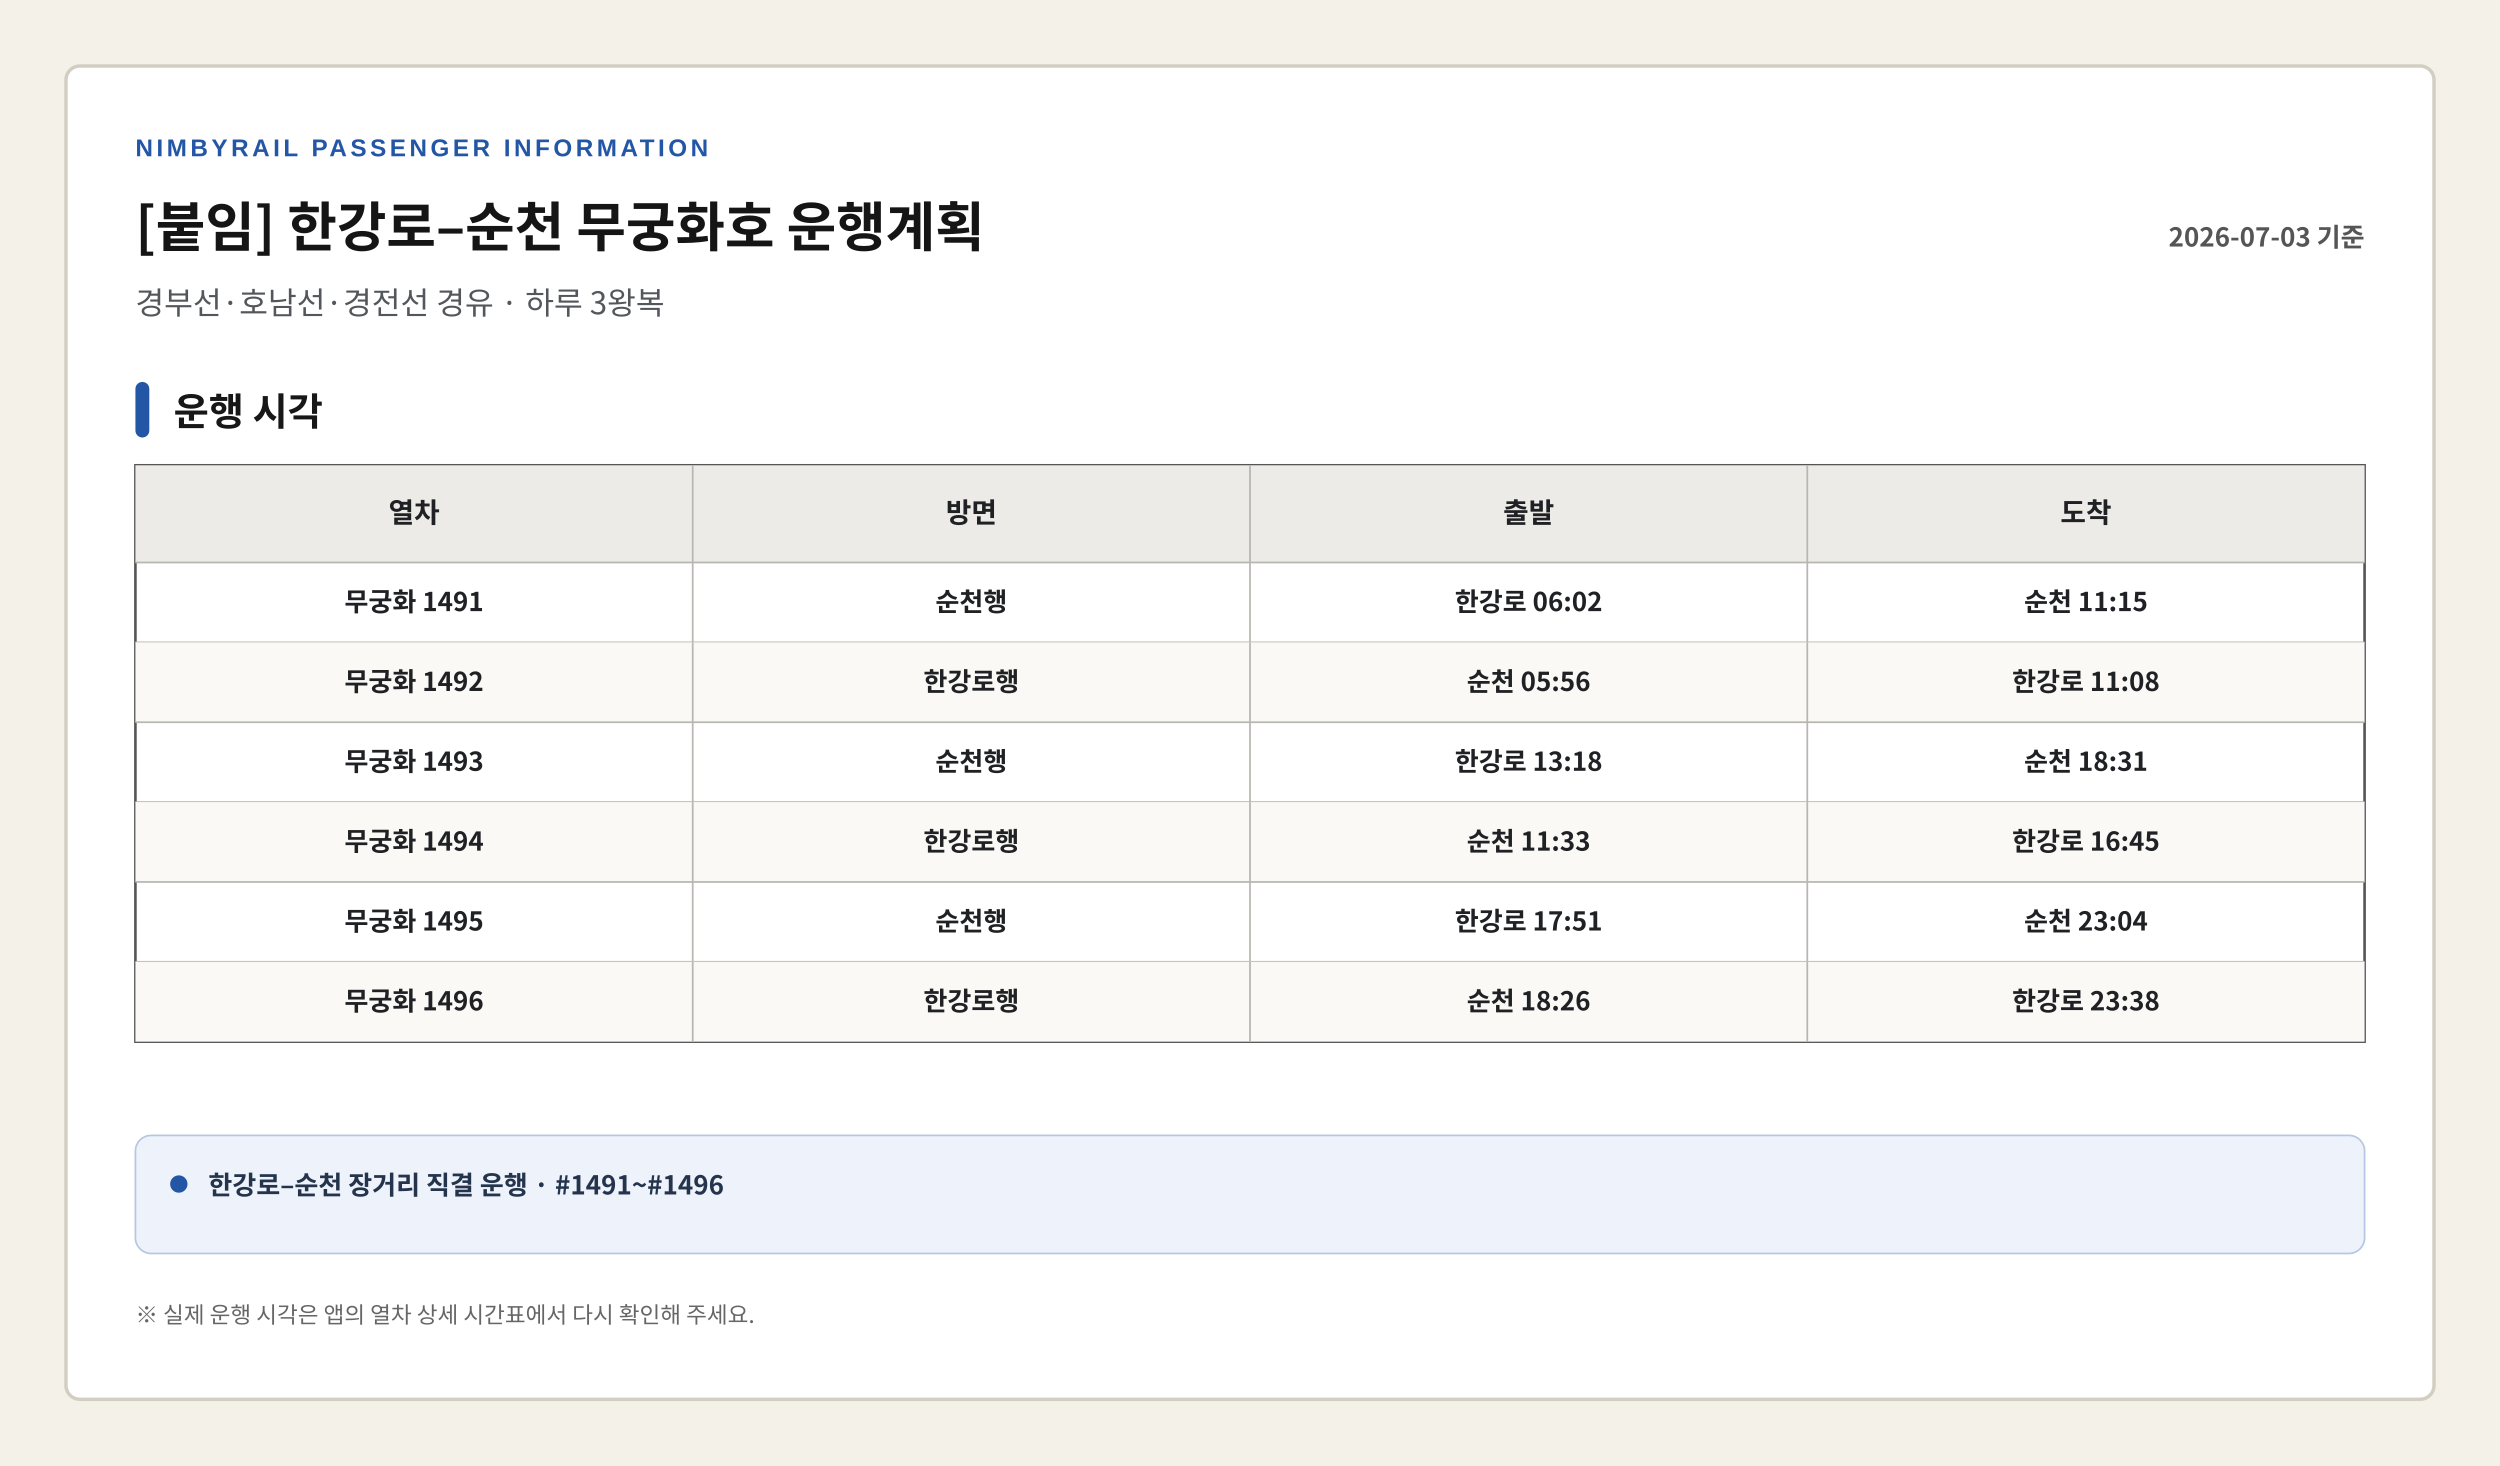
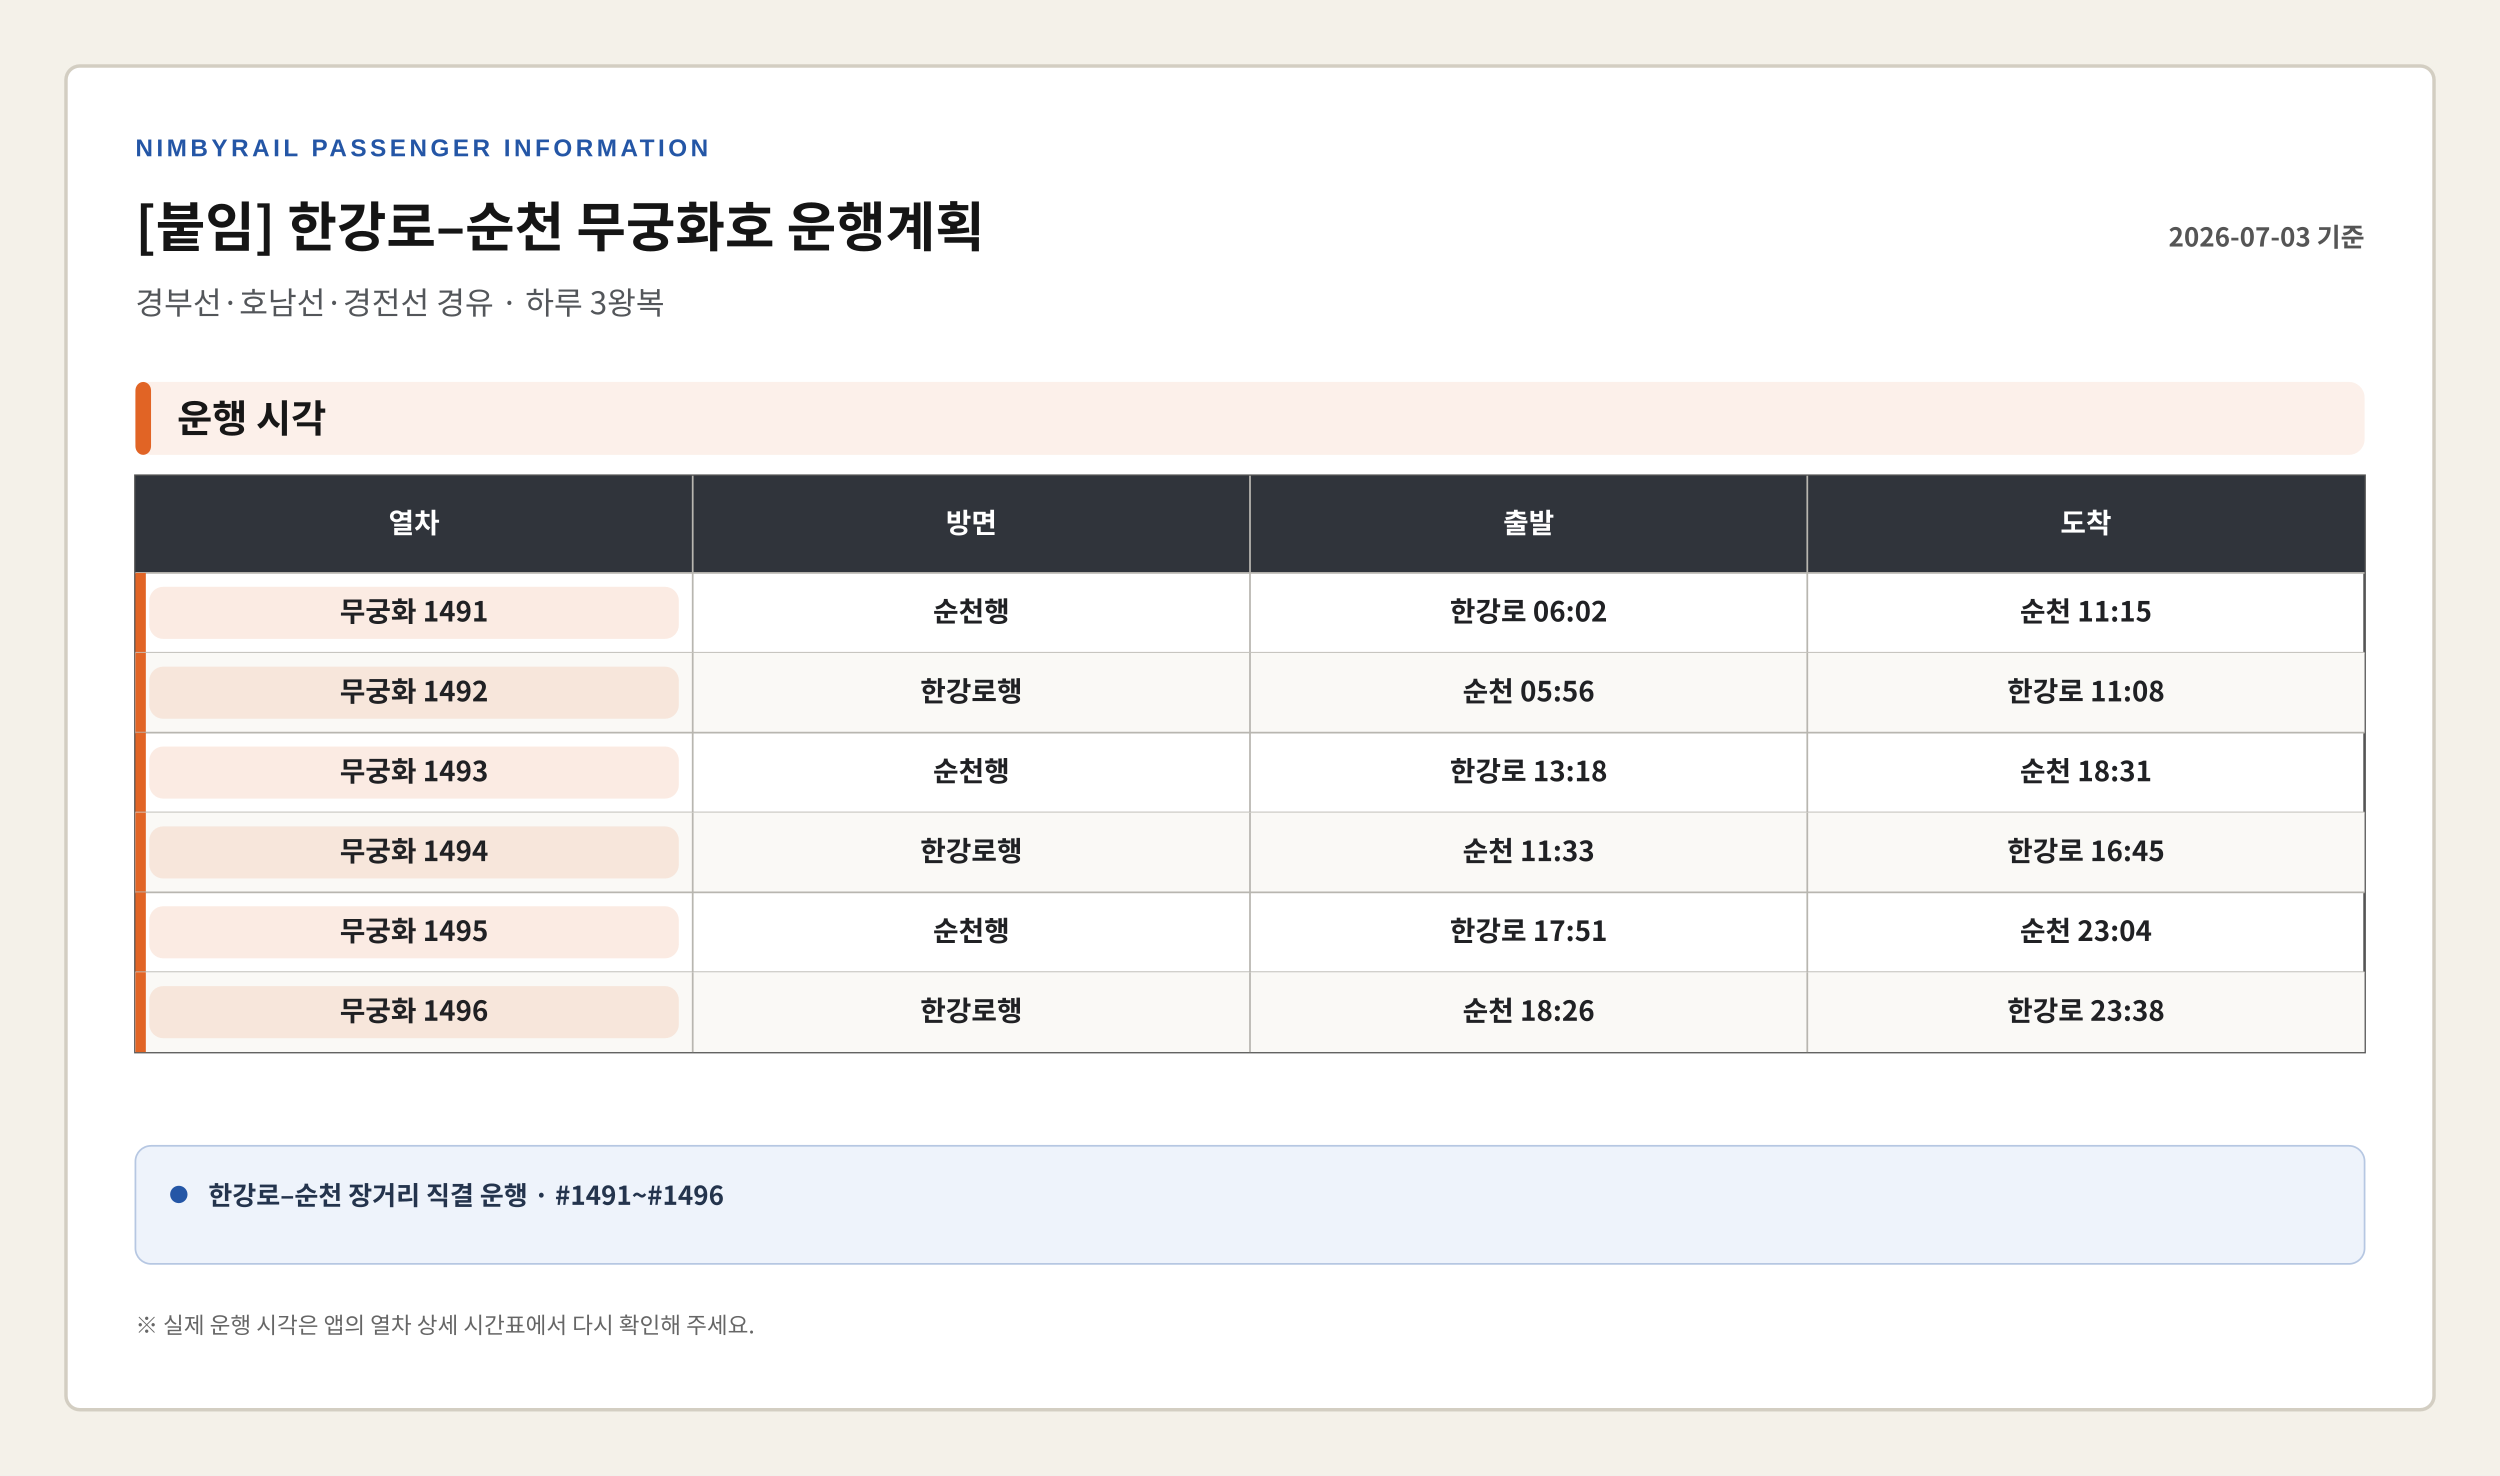
- <svg xmlns="http://www.w3.org/2000/svg" width="1440" height="844" viewBox="0 0 1440 844">
+ <svg xmlns="http://www.w3.org/2000/svg" width="1440" height="850" viewBox="0 0 1440 850">
  <style>
    .brand{font:700 14px Arial,sans-serif;letter-spacing:2px;fill:#2456a6}
    .title{font:800 31px 'Apple SD Gothic Neo','Noto Sans CJK KR',sans-serif;fill:#151515}
    .subtitle{font:500 18px 'Apple SD Gothic Neo','Noto Sans CJK KR',sans-serif;fill:#53565a}
    .date{font:600 15px 'Apple SD Gothic Neo','Noto Sans CJK KR',sans-serif;fill:#555}
    .section{font:800 22px 'Apple SD Gothic Neo','Noto Sans CJK KR',sans-serif;fill:#171717}
-     .th{font:800 16px 'Apple SD Gothic Neo','Noto Sans CJK KR',sans-serif;fill:#202124}
-     .td{font:600 15px 'Apple SD Gothic Neo','Noto Sans CJK KR',sans-serif;fill:#202124}
+     .th{font:850 16px 'Apple SD Gothic Neo','Noto Sans CJK KR',sans-serif}.headerText{fill:#fff}
+     .td{font:650 16px 'Apple SD Gothic Neo','Noto Sans CJK KR',sans-serif;fill:#202124}.gradeText{font-weight:850}
    .callout{font:650 15px 'Apple SD Gothic Neo','Noto Sans CJK KR',sans-serif;fill:#24344d}
    .foot{font:500 13px 'Apple SD Gothic Neo','Noto Sans CJK KR',sans-serif;fill:#666}
    .grid{stroke:#b8b6b0;stroke-width:1}
  </style>
-   <rect width="1440" height="844" fill="#f4f1e9" />
-   <rect x="38" y="38" width="1364" height="768" rx="8" fill="#fff" stroke="#d3cec2" stroke-width="2" />
+   <rect width="1440" height="850" fill="#f4f1e9" />
+   <rect x="38" y="38" width="1364" height="774" rx="8" fill="#fff" stroke="#d3cec2" stroke-width="2" />
  <text x="78" y="90" class="brand">NIMBYRAIL PASSENGER INFORMATION</text>
  <text x="78" y="142" class="title">[붙임] 한강로–순천 무궁화호 운행계획</text>
  <text x="78" y="181" class="subtitle">경부선·호남선·경전선 경유 · 하루 3왕복</text>
  <text x="1362" y="142" text-anchor="end" class="date">2026-07-03 기준</text>
-   <rect x="78" y="220" width="8" height="32" rx="4" fill="#2456a6" />
-   <text x="100" y="245" class="section">운행 시각</text>
-   <rect x="78" y="268" width="1284" height="332" fill="#fff" stroke="#555" stroke-width="1.5" />
-   <rect x="78" y="268" width="1284" height="56" fill="#ecebe7" />
-   <text x="238.5" y="301" text-anchor="middle" class="th">
+   <rect x="78" y="220" width="1284" height="42" rx="9" fill="#e16425" opacity=".10" />
+   <rect x="78" y="220" width="9" height="42" rx="5" fill="#e16425" />
+   <text x="102" y="249" class="section">운행 시각</text>
+   <rect x="78" y="274" width="1284" height="332" fill="#fff" stroke="#555" stroke-width="1.5" />
+   <rect x="78" y="274" width="1284" height="56" fill="#30343b" />
+   <text x="238.5" y="307" text-anchor="middle" class="th headerText">
    <tspan x="238.5" dy="0">열차</tspan>
  </text>
-   <text x="559.5" y="301" text-anchor="middle" class="th">
+   <text x="559.5" y="307" text-anchor="middle" class="th headerText">
    <tspan x="559.5" dy="0">방면</tspan>
  </text>
-   <line x1="399" y1="268" x2="399" y2="324" class="grid" />
-   <text x="880.5" y="301" text-anchor="middle" class="th">
+   <line x1="399" y1="274" x2="399" y2="330" class="grid" />
+   <text x="880.5" y="307" text-anchor="middle" class="th headerText">
    <tspan x="880.5" dy="0">출발</tspan>
  </text>
-   <line x1="720" y1="268" x2="720" y2="324" class="grid" />
-   <text x="1201.5" y="301" text-anchor="middle" class="th">
+   <line x1="720" y1="274" x2="720" y2="330" class="grid" />
+   <text x="1201.5" y="307" text-anchor="middle" class="th headerText">
    <tspan x="1201.5" dy="0">도착</tspan>
  </text>
-   <line x1="1041" y1="268" x2="1041" y2="324" class="grid" />
-   <line x1="78" y1="324" x2="1362" y2="324" class="grid" />
-   <text x="238.5" y="352" text-anchor="middle" class="td">
+   <line x1="1041" y1="274" x2="1041" y2="330" class="grid" />
+   <line x1="78" y1="330" x2="1362" y2="330" class="grid" />
+   <rect x="78" y="330" width="6" height="46" fill="#e16425" />
+   <rect x="86" y="338" width="305" height="30" rx="8" fill="#e16425" opacity=".13" />
+   <text x="238.5" y="358" text-anchor="middle" class="td gradeText">
    <tspan x="238.5" dy="0">무궁화 1491</tspan>
  </text>
-   <text x="559.5" y="352" text-anchor="middle" class="td">
+   <text x="559.5" y="358" text-anchor="middle" class="td">
    <tspan x="559.5" dy="0">순천행</tspan>
  </text>
-   <line x1="399" y1="324" x2="399" y2="370" class="grid" />
-   <text x="880.5" y="352" text-anchor="middle" class="td">
+   <line x1="399" y1="330" x2="399" y2="376" class="grid" />
+   <text x="880.5" y="358" text-anchor="middle" class="td">
    <tspan x="880.5" dy="0">한강로 06:02</tspan>
  </text>
-   <line x1="720" y1="324" x2="720" y2="370" class="grid" />
-   <text x="1201.5" y="352" text-anchor="middle" class="td">
+   <line x1="720" y1="330" x2="720" y2="376" class="grid" />
+   <text x="1201.5" y="358" text-anchor="middle" class="td">
    <tspan x="1201.5" dy="0">순천 11:15</tspan>
  </text>
-   <line x1="1041" y1="324" x2="1041" y2="370" class="grid" />
-   <line x1="78" y1="370" x2="1362" y2="370" class="grid" />
-   <rect x="78" y="370" width="1284" height="46" fill="#faf9f6" />
-   <text x="238.5" y="398" text-anchor="middle" class="td">
+   <line x1="1041" y1="330" x2="1041" y2="376" class="grid" />
+   <line x1="78" y1="376" x2="1362" y2="376" class="grid" />
+   <rect x="78" y="376" width="1284" height="46" fill="#faf9f6" />
+   <rect x="78" y="376" width="6" height="46" fill="#e16425" />
+   <rect x="86" y="384" width="305" height="30" rx="8" fill="#e16425" opacity=".13" />
+   <text x="238.5" y="404" text-anchor="middle" class="td gradeText">
    <tspan x="238.5" dy="0">무궁화 1492</tspan>
  </text>
-   <text x="559.5" y="398" text-anchor="middle" class="td">
+   <text x="559.5" y="404" text-anchor="middle" class="td">
    <tspan x="559.5" dy="0">한강로행</tspan>
  </text>
-   <line x1="399" y1="370" x2="399" y2="416" class="grid" />
-   <text x="880.5" y="398" text-anchor="middle" class="td">
+   <line x1="399" y1="376" x2="399" y2="422" class="grid" />
+   <text x="880.5" y="404" text-anchor="middle" class="td">
    <tspan x="880.5" dy="0">순천 05:56</tspan>
  </text>
-   <line x1="720" y1="370" x2="720" y2="416" class="grid" />
-   <text x="1201.5" y="398" text-anchor="middle" class="td">
+   <line x1="720" y1="376" x2="720" y2="422" class="grid" />
+   <text x="1201.5" y="404" text-anchor="middle" class="td">
    <tspan x="1201.5" dy="0">한강로 11:08</tspan>
  </text>
-   <line x1="1041" y1="370" x2="1041" y2="416" class="grid" />
-   <line x1="78" y1="416" x2="1362" y2="416" class="grid" />
-   <text x="238.5" y="444" text-anchor="middle" class="td">
+   <line x1="1041" y1="376" x2="1041" y2="422" class="grid" />
+   <line x1="78" y1="422" x2="1362" y2="422" class="grid" />
+   <rect x="78" y="422" width="6" height="46" fill="#e16425" />
+   <rect x="86" y="430" width="305" height="30" rx="8" fill="#e16425" opacity=".13" />
+   <text x="238.5" y="450" text-anchor="middle" class="td gradeText">
    <tspan x="238.5" dy="0">무궁화 1493</tspan>
  </text>
-   <text x="559.5" y="444" text-anchor="middle" class="td">
+   <text x="559.5" y="450" text-anchor="middle" class="td">
    <tspan x="559.5" dy="0">순천행</tspan>
  </text>
-   <line x1="399" y1="416" x2="399" y2="462" class="grid" />
-   <text x="880.5" y="444" text-anchor="middle" class="td">
+   <line x1="399" y1="422" x2="399" y2="468" class="grid" />
+   <text x="880.5" y="450" text-anchor="middle" class="td">
    <tspan x="880.5" dy="0">한강로 13:18</tspan>
  </text>
-   <line x1="720" y1="416" x2="720" y2="462" class="grid" />
-   <text x="1201.5" y="444" text-anchor="middle" class="td">
+   <line x1="720" y1="422" x2="720" y2="468" class="grid" />
+   <text x="1201.5" y="450" text-anchor="middle" class="td">
    <tspan x="1201.5" dy="0">순천 18:31</tspan>
  </text>
-   <line x1="1041" y1="416" x2="1041" y2="462" class="grid" />
-   <line x1="78" y1="462" x2="1362" y2="462" class="grid" />
-   <rect x="78" y="462" width="1284" height="46" fill="#faf9f6" />
-   <text x="238.5" y="490" text-anchor="middle" class="td">
+   <line x1="1041" y1="422" x2="1041" y2="468" class="grid" />
+   <line x1="78" y1="468" x2="1362" y2="468" class="grid" />
+   <rect x="78" y="468" width="1284" height="46" fill="#faf9f6" />
+   <rect x="78" y="468" width="6" height="46" fill="#e16425" />
+   <rect x="86" y="476" width="305" height="30" rx="8" fill="#e16425" opacity=".13" />
+   <text x="238.5" y="496" text-anchor="middle" class="td gradeText">
    <tspan x="238.5" dy="0">무궁화 1494</tspan>
  </text>
-   <text x="559.5" y="490" text-anchor="middle" class="td">
+   <text x="559.5" y="496" text-anchor="middle" class="td">
    <tspan x="559.5" dy="0">한강로행</tspan>
  </text>
-   <line x1="399" y1="462" x2="399" y2="508" class="grid" />
-   <text x="880.5" y="490" text-anchor="middle" class="td">
+   <line x1="399" y1="468" x2="399" y2="514" class="grid" />
+   <text x="880.5" y="496" text-anchor="middle" class="td">
    <tspan x="880.5" dy="0">순천 11:33</tspan>
  </text>
-   <line x1="720" y1="462" x2="720" y2="508" class="grid" />
-   <text x="1201.5" y="490" text-anchor="middle" class="td">
+   <line x1="720" y1="468" x2="720" y2="514" class="grid" />
+   <text x="1201.5" y="496" text-anchor="middle" class="td">
    <tspan x="1201.5" dy="0">한강로 16:45</tspan>
  </text>
-   <line x1="1041" y1="462" x2="1041" y2="508" class="grid" />
-   <line x1="78" y1="508" x2="1362" y2="508" class="grid" />
-   <text x="238.5" y="536" text-anchor="middle" class="td">
+   <line x1="1041" y1="468" x2="1041" y2="514" class="grid" />
+   <line x1="78" y1="514" x2="1362" y2="514" class="grid" />
+   <rect x="78" y="514" width="6" height="46" fill="#e16425" />
+   <rect x="86" y="522" width="305" height="30" rx="8" fill="#e16425" opacity=".13" />
+   <text x="238.5" y="542" text-anchor="middle" class="td gradeText">
    <tspan x="238.5" dy="0">무궁화 1495</tspan>
  </text>
-   <text x="559.5" y="536" text-anchor="middle" class="td">
+   <text x="559.5" y="542" text-anchor="middle" class="td">
    <tspan x="559.5" dy="0">순천행</tspan>
  </text>
-   <line x1="399" y1="508" x2="399" y2="554" class="grid" />
-   <text x="880.5" y="536" text-anchor="middle" class="td">
+   <line x1="399" y1="514" x2="399" y2="560" class="grid" />
+   <text x="880.5" y="542" text-anchor="middle" class="td">
    <tspan x="880.5" dy="0">한강로 17:51</tspan>
  </text>
-   <line x1="720" y1="508" x2="720" y2="554" class="grid" />
-   <text x="1201.5" y="536" text-anchor="middle" class="td">
+   <line x1="720" y1="514" x2="720" y2="560" class="grid" />
+   <text x="1201.5" y="542" text-anchor="middle" class="td">
    <tspan x="1201.5" dy="0">순천 23:04</tspan>
  </text>
-   <line x1="1041" y1="508" x2="1041" y2="554" class="grid" />
-   <line x1="78" y1="554" x2="1362" y2="554" class="grid" />
-   <rect x="78" y="554" width="1284" height="46" fill="#faf9f6" />
-   <text x="238.5" y="582" text-anchor="middle" class="td">
+   <line x1="1041" y1="514" x2="1041" y2="560" class="grid" />
+   <line x1="78" y1="560" x2="1362" y2="560" class="grid" />
+   <rect x="78" y="560" width="1284" height="46" fill="#faf9f6" />
+   <rect x="78" y="560" width="6" height="46" fill="#e16425" />
+   <rect x="86" y="568" width="305" height="30" rx="8" fill="#e16425" opacity=".13" />
+   <text x="238.5" y="588" text-anchor="middle" class="td gradeText">
    <tspan x="238.5" dy="0">무궁화 1496</tspan>
  </text>
-   <text x="559.5" y="582" text-anchor="middle" class="td">
+   <text x="559.5" y="588" text-anchor="middle" class="td">
    <tspan x="559.5" dy="0">한강로행</tspan>
  </text>
-   <line x1="399" y1="554" x2="399" y2="600" class="grid" />
-   <text x="880.5" y="582" text-anchor="middle" class="td">
+   <line x1="399" y1="560" x2="399" y2="606" class="grid" />
+   <text x="880.5" y="588" text-anchor="middle" class="td">
    <tspan x="880.5" dy="0">순천 18:26</tspan>
  </text>
-   <line x1="720" y1="554" x2="720" y2="600" class="grid" />
-   <text x="1201.5" y="582" text-anchor="middle" class="td">
+   <line x1="720" y1="560" x2="720" y2="606" class="grid" />
+   <text x="1201.5" y="588" text-anchor="middle" class="td">
    <tspan x="1201.5" dy="0">한강로 23:38</tspan>
  </text>
-   <line x1="1041" y1="554" x2="1041" y2="600" class="grid" />
-   <rect x="78" y="654" width="1284" height="68" rx="9" fill="#eef3fb" stroke="#b6c7e2" />
-   <circle cx="103" cy="682" r="5" fill="#2456a6" />
-   <text x="120" y="688" class="callout">한강로–순천 장거리 직결 운행 · #1491~#1496</text>
-   <text x="78" y="762" class="foot">※ 실제 운행 시각은 앱의 열차 상세 시간표에서 다시 확인해 주세요.</text>
+   <line x1="1041" y1="560" x2="1041" y2="606" class="grid" />
+   <rect x="78" y="660" width="1284" height="68" rx="9" fill="#eef3fb" stroke="#b6c7e2" />
+   <circle cx="103" cy="688" r="5" fill="#2456a6" />
+   <text x="120" y="694" class="callout">한강로–순천 장거리 직결 운행 · #1491~#1496</text>
+   <text x="78" y="768" class="foot">※ 실제 운행 시각은 앱의 열차 상세 시간표에서 다시 확인해 주세요.</text>
</svg>
